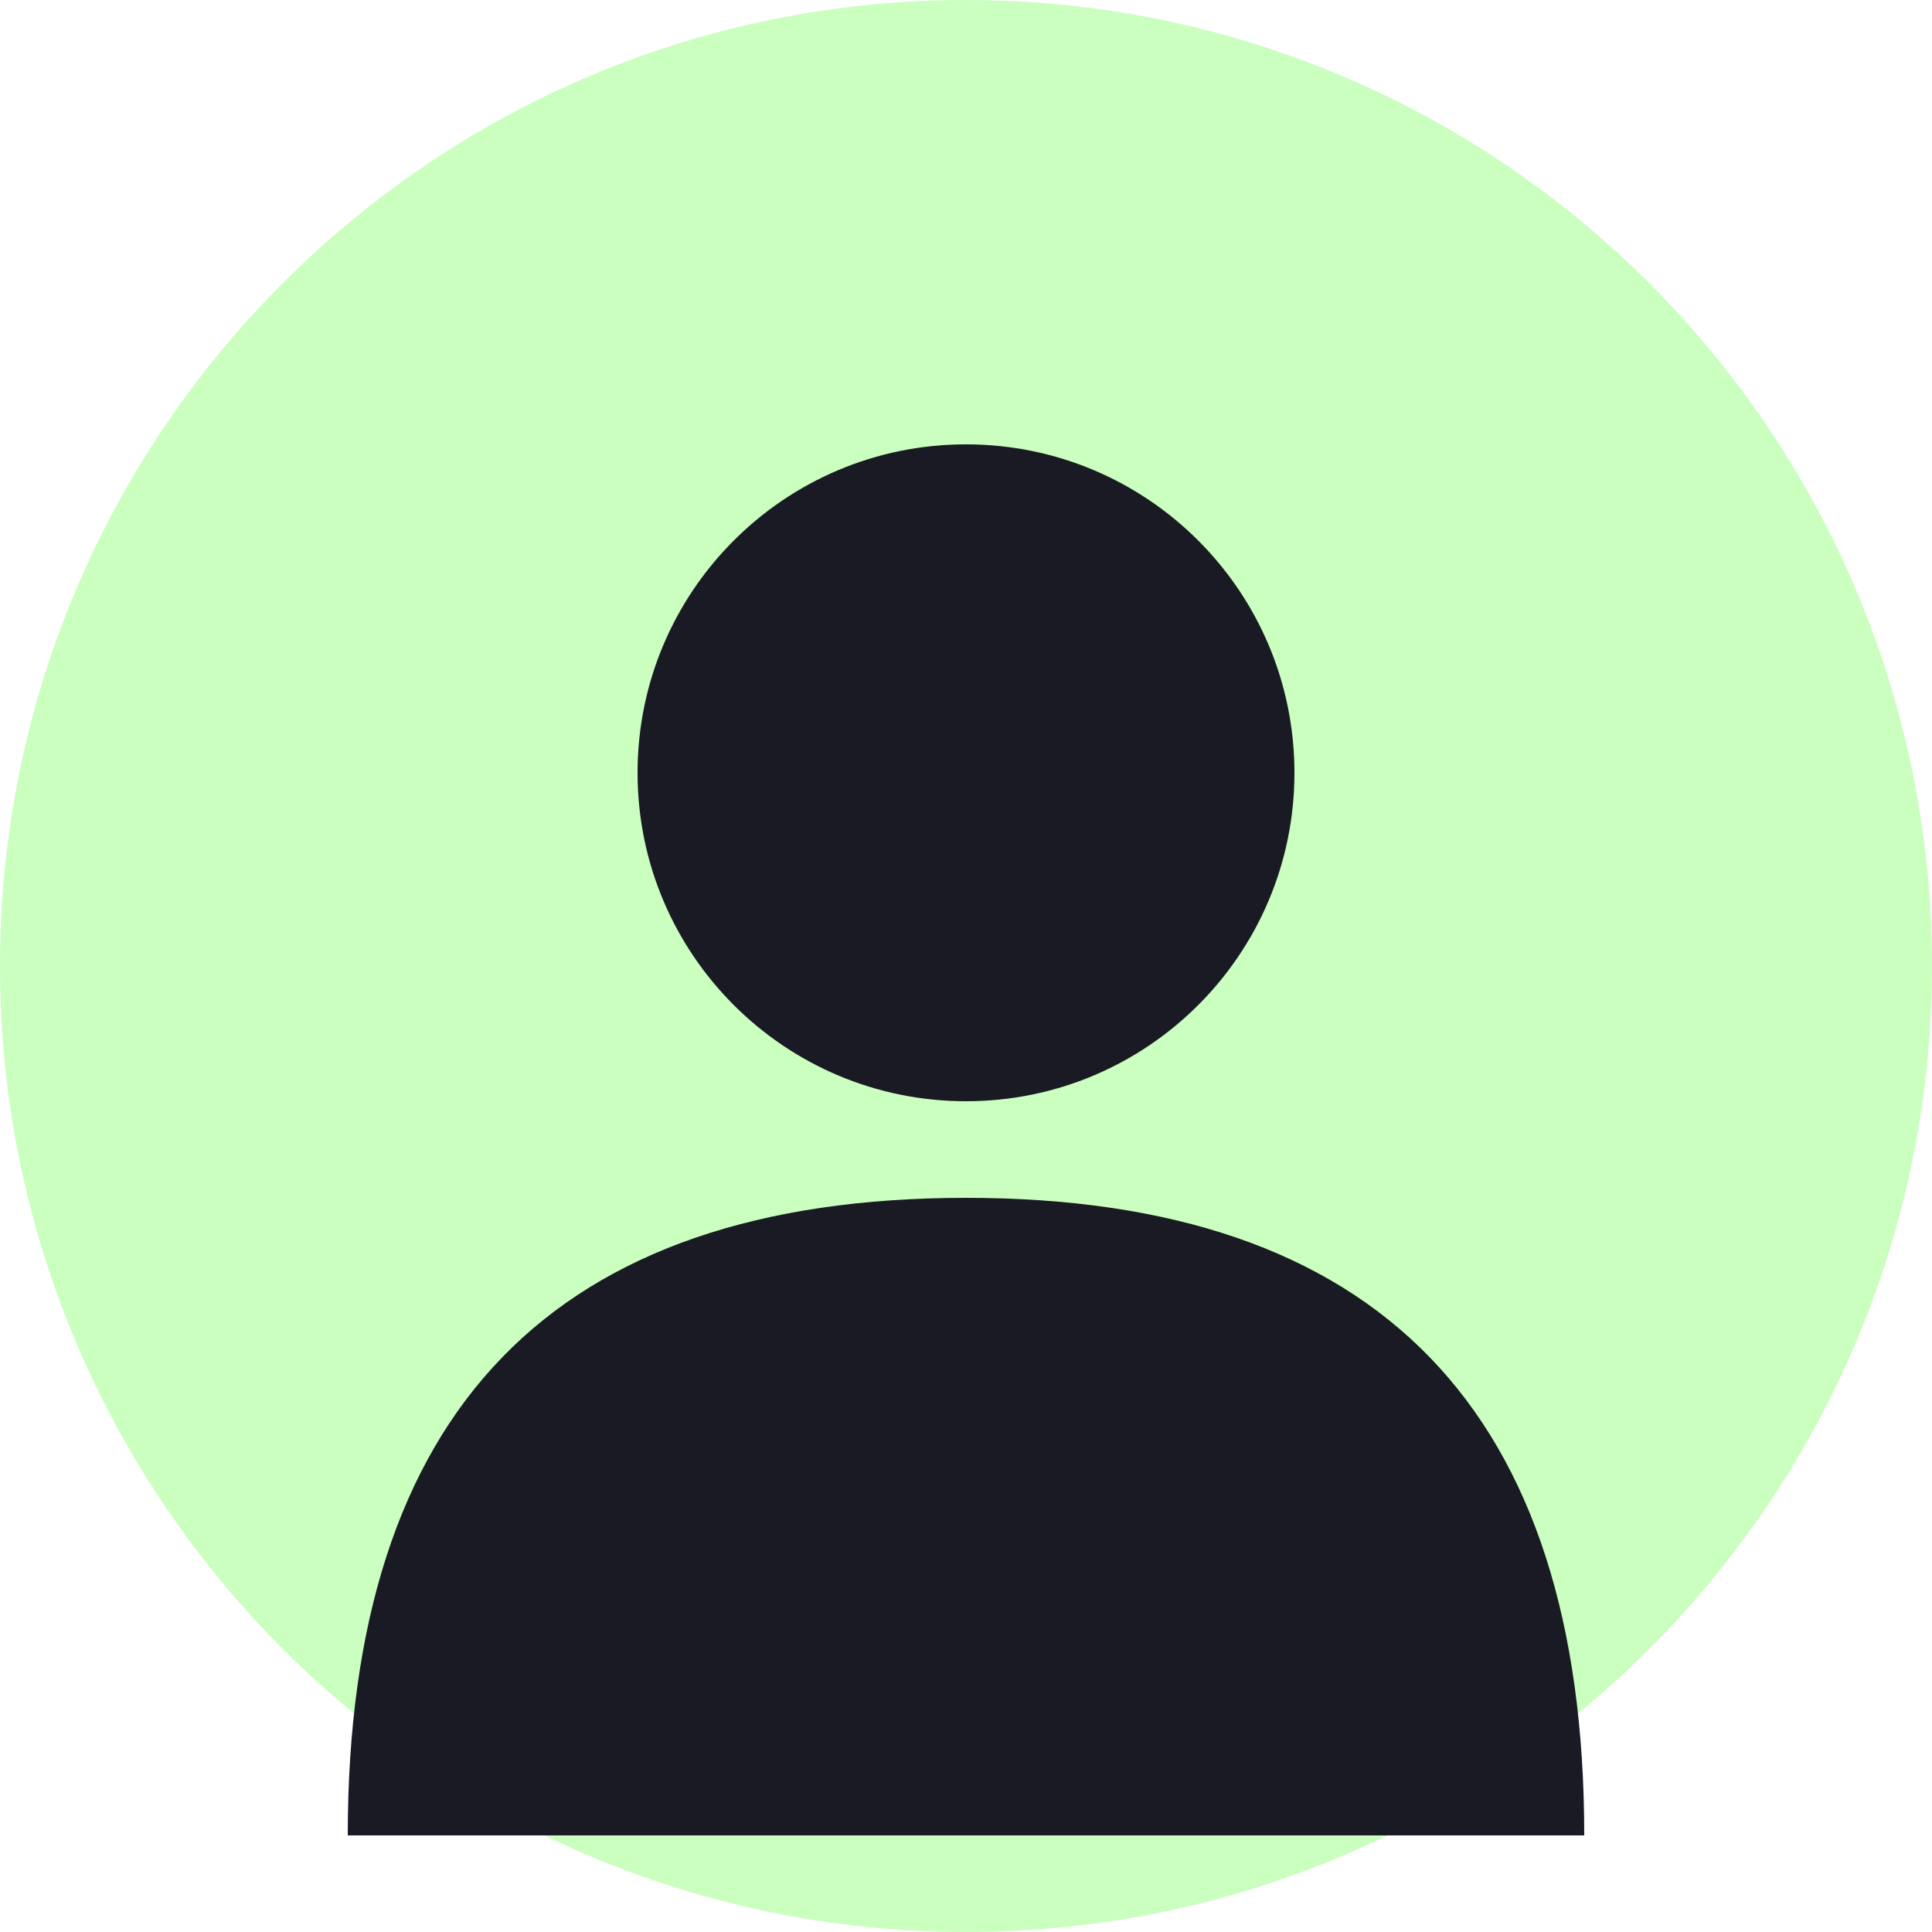
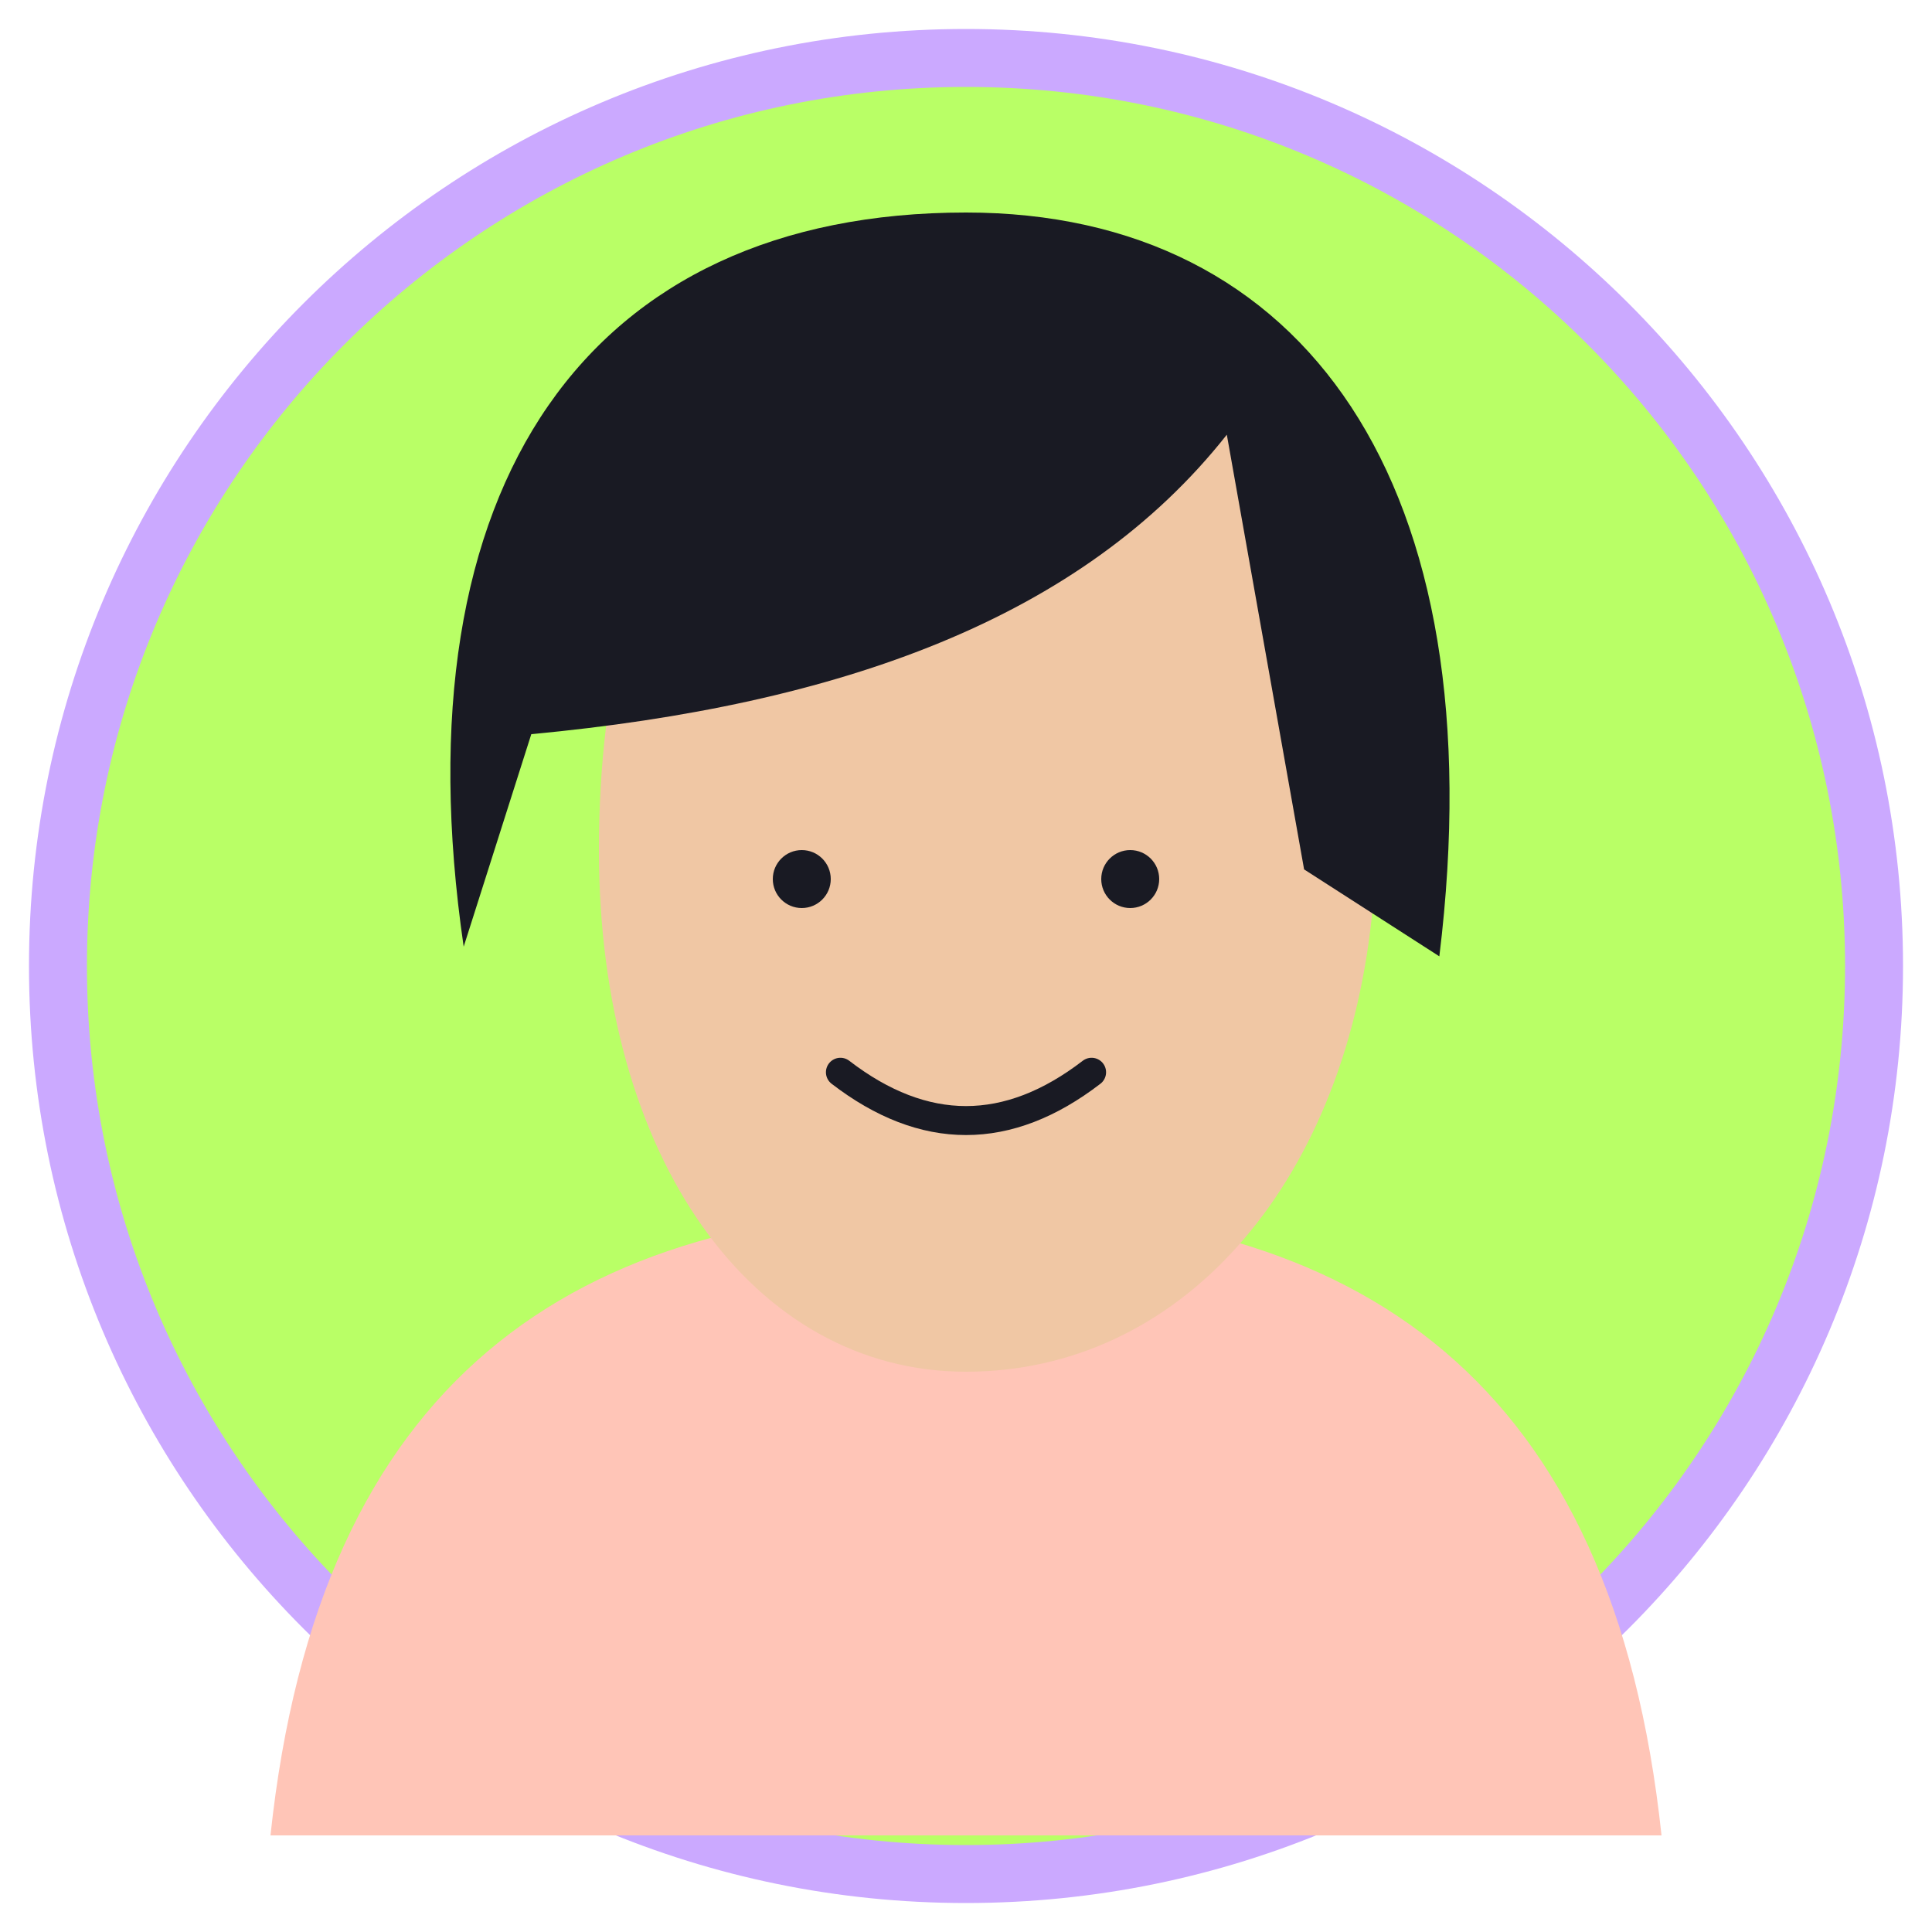
- <svg xmlns="http://www.w3.org/2000/svg" viewBox="0 0 200 200" width="120" height="120">
-   <circle cx="100" cy="100" r="100" fill="#caffbf" />
-   <circle cx="100" cy="80" r="34" fill="#191a23" />
-   <path d="M36 190 Q36 124 100 124 Q164 124 164 190 Z" fill="#191a23" />
+ <svg xmlns="http://www.w3.org/2000/svg" viewBox="0 0 200 200">
+   <circle cx="100" cy="100" r="94" fill="#b9ff66" stroke="#cba9ff" stroke-width="6" />
+   <path d="M28 190c5-47 31-65 72-65s67 18 72 65" fill="#ffc5b7" />
+   <path d="M62 88c0-36 16-56 40-56 28 0 44 24 40 63-3 28-20 47-42 47S62 120 62 88Z" fill="#f0c7a4" />
+   <path d="M48 98c-7-48 13-76 52-76 35 0 55 28 49 77l-14-9-8-45c-15 19-40 28-72 31Z" fill="#191a23" />
+   <circle cx="83" cy="91" r="3" fill="#191a23" />
+   <circle cx="117" cy="91" r="3" fill="#191a23" />
+   <path d="M87 111q13 10 26 0" stroke="#191a23" stroke-width="3" stroke-linecap="round" fill="none" />
</svg>
